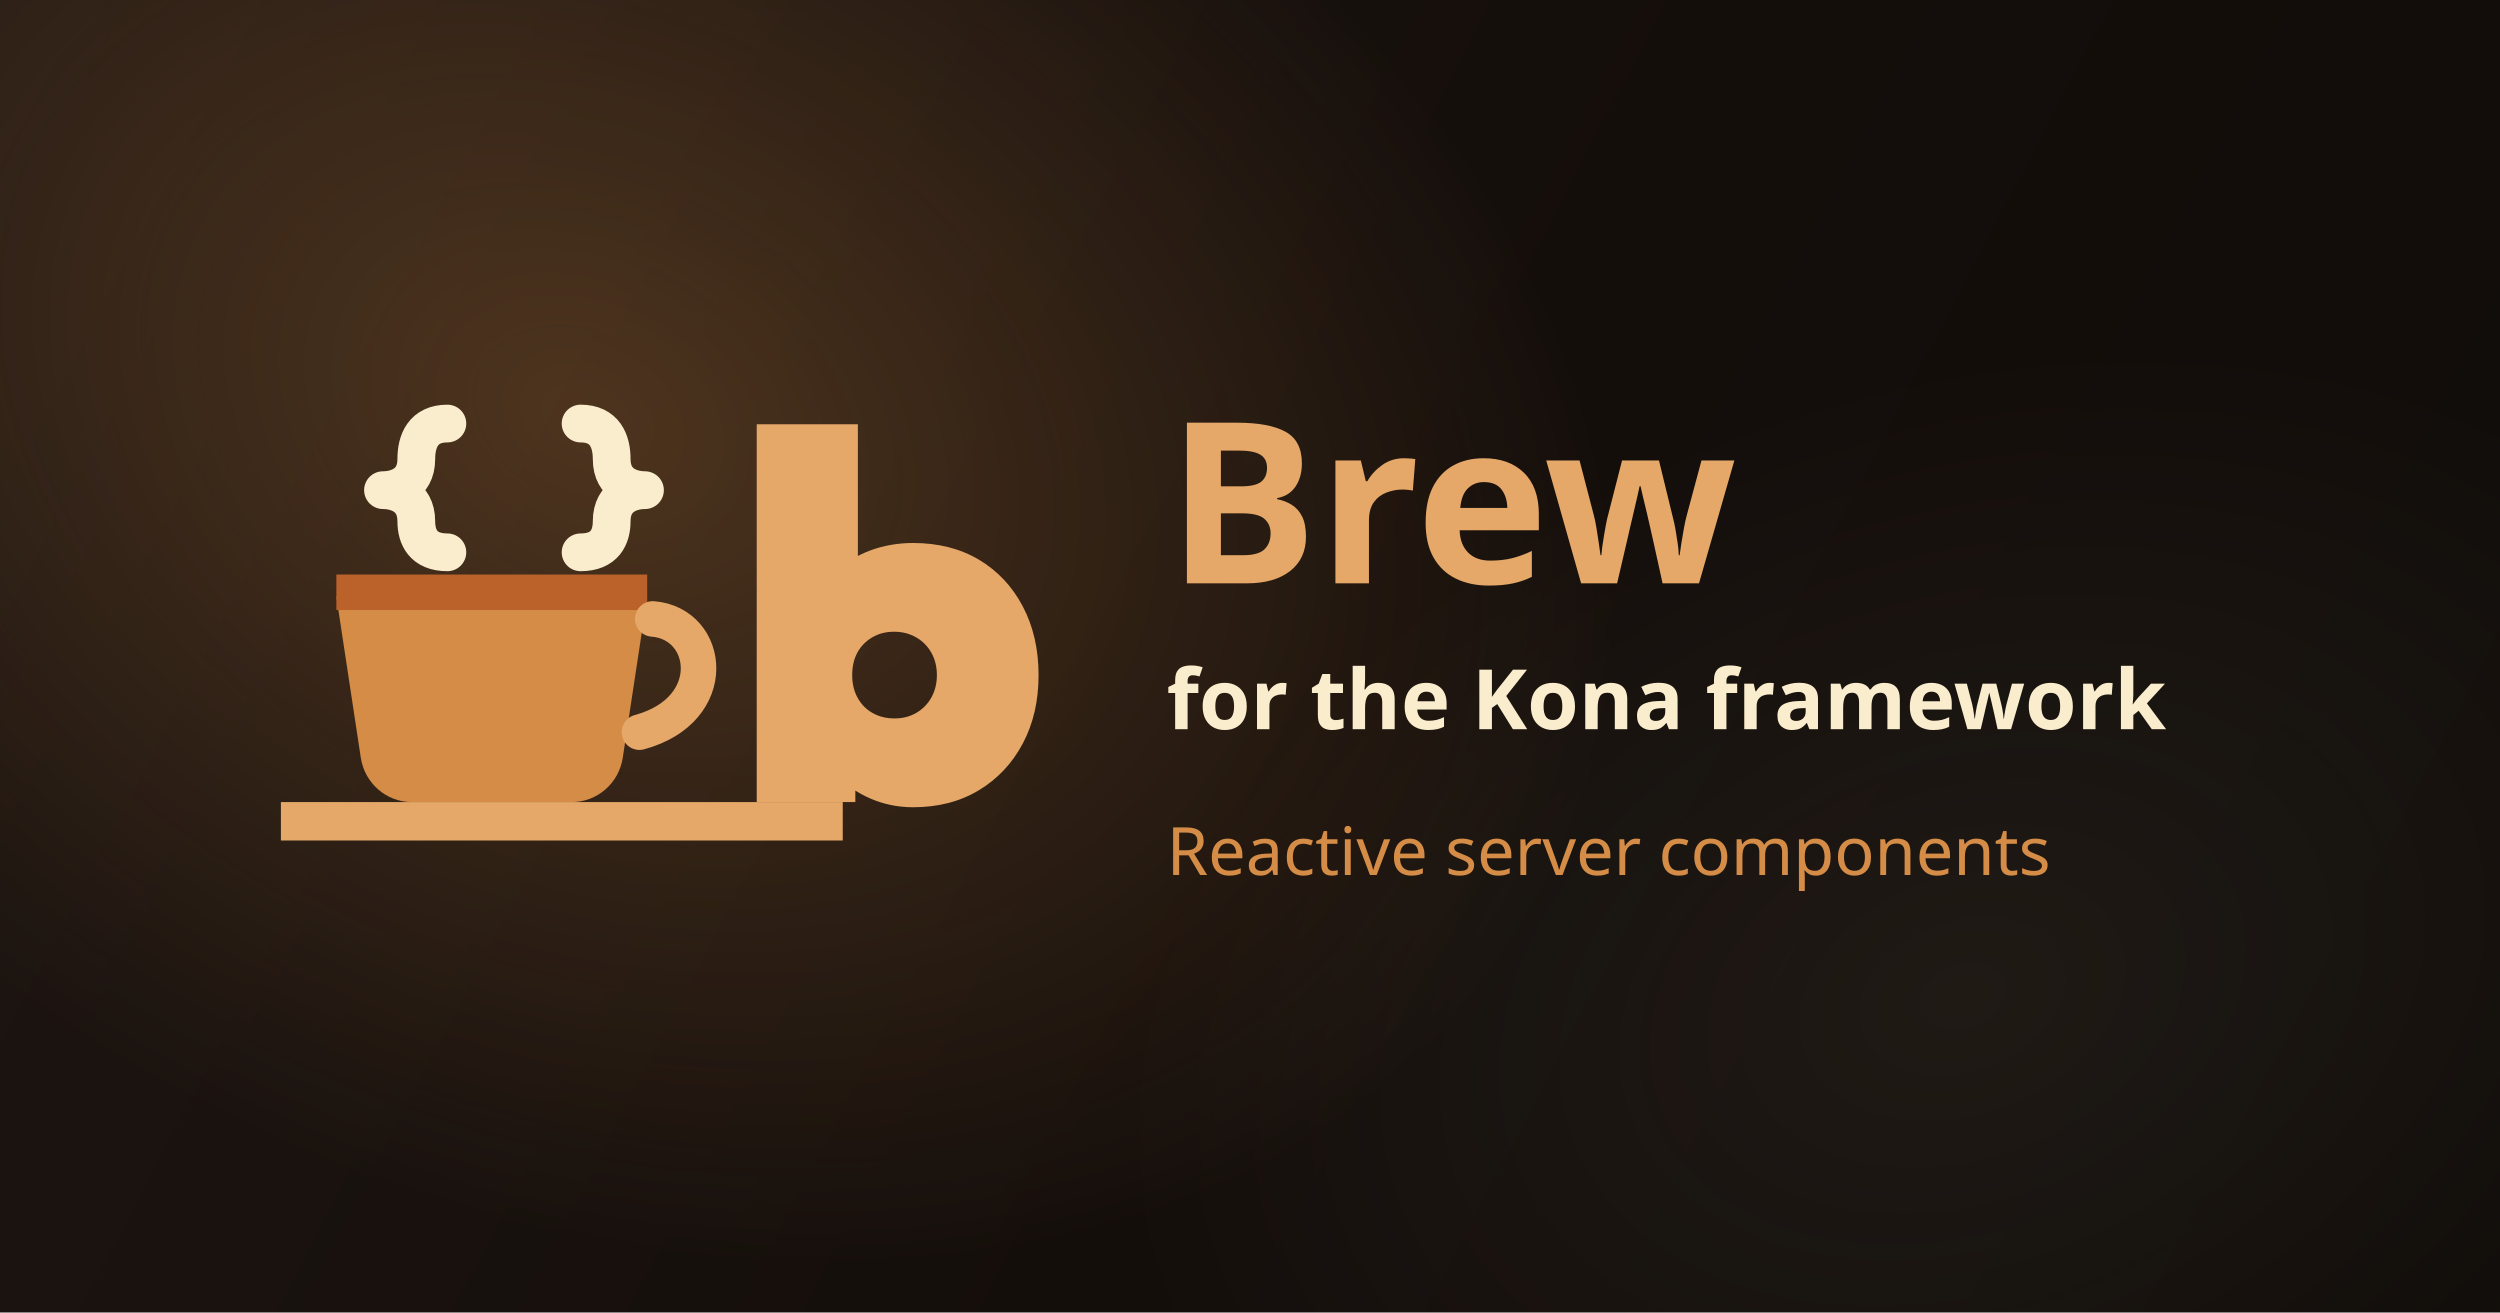
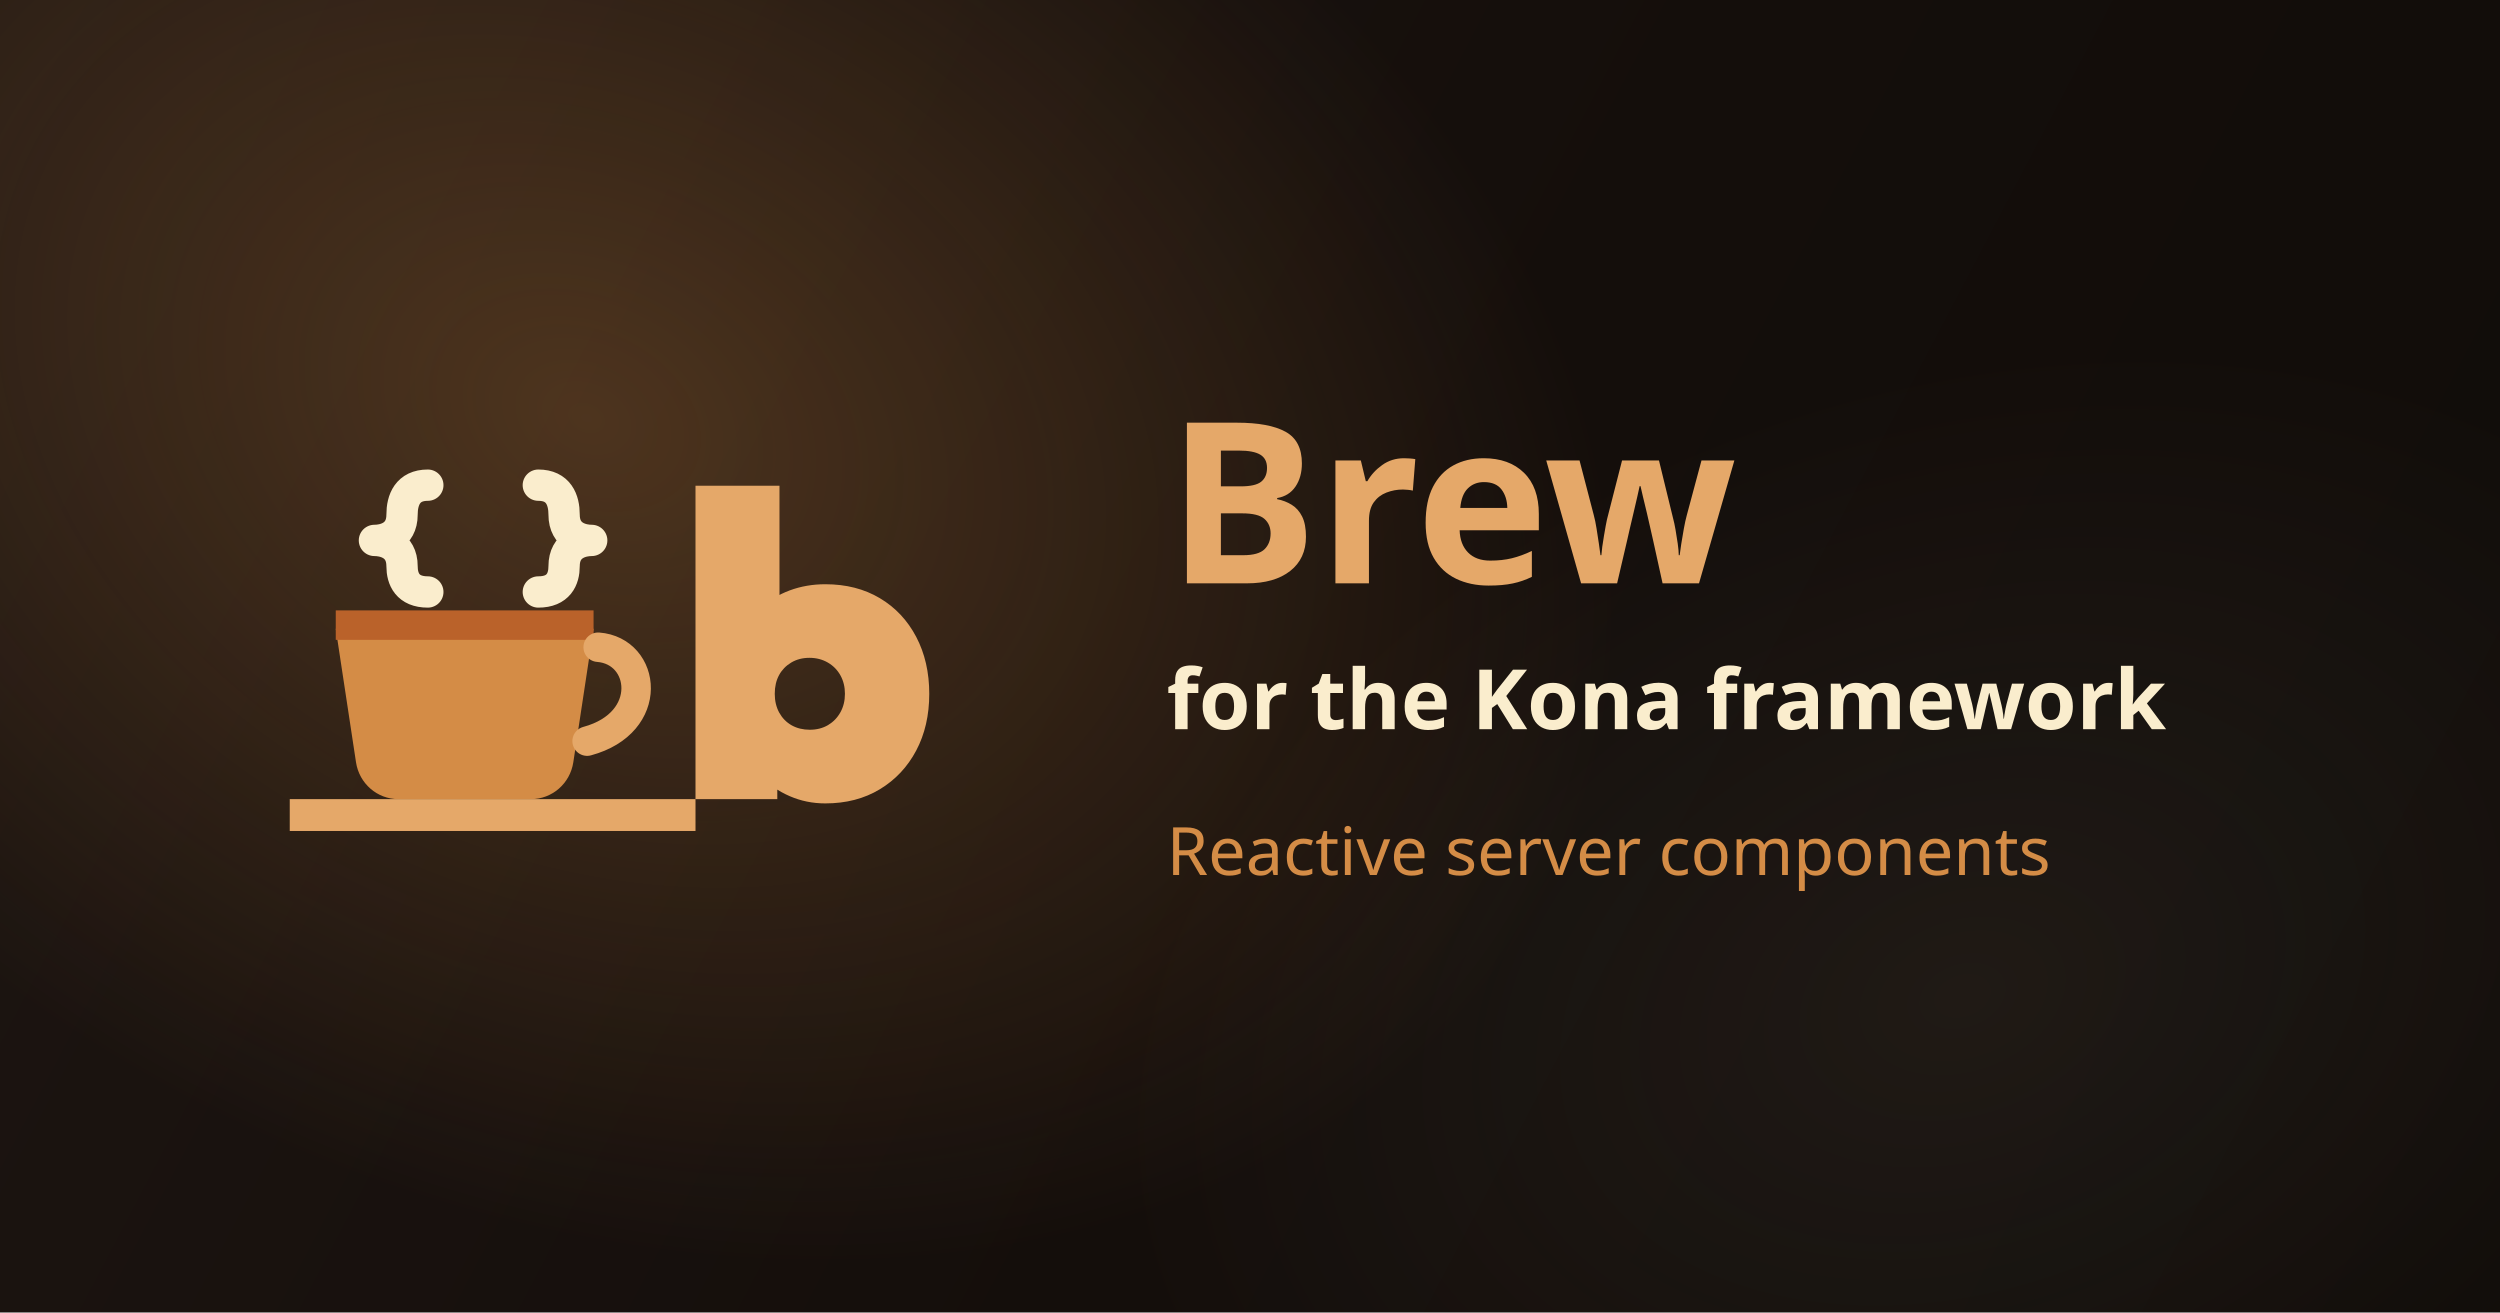
<svg xmlns="http://www.w3.org/2000/svg" viewBox="0 0 1200 630" fill="none" role="img" aria-label="Brew for Kona">
  <defs>
    <linearGradient id="bg" x1="0" y1="0" x2="1200" y2="630" gradientUnits="userSpaceOnUse">
      <stop stop-color="#1E1612" />
      <stop offset="0.55" stop-color="#140E0B" />
      <stop offset="1" stop-color="#100C09" />
    </linearGradient>
    <radialGradient id="glow" cx="0" cy="0" r="1" gradientUnits="userSpaceOnUse" gradientTransform="translate(280 200) rotate(25) scale(520 380)">
      <stop stop-color="#D48C46" stop-opacity="0.28" />
      <stop offset="1" stop-color="#D48C46" stop-opacity="0" />
    </radialGradient>
    <radialGradient id="glow2" cx="0" cy="0" r="1" gradientUnits="userSpaceOnUse" gradientTransform="translate(940 480) rotate(-20) scale(420 300)">
      <stop stop-color="#FAEDCD" stop-opacity="0.06" />
      <stop offset="1" stop-color="#FAEDCD" stop-opacity="0" />
    </radialGradient>
  </defs>
  <rect width="1200" height="630" fill="url(#bg)" />
  <rect width="1200" height="630" fill="url(#glow)" />
  <rect width="1200" height="630" fill="url(#glow2)" />
-   <g transform="translate(72,175) scale(4.2)">
-     <g transform="translate(1.00,-11.53) scale(1.2687)">
+   <g transform="translate(80,125.0) scale(3.4835)">
+     <g transform="translate(3.00,12.70) scale(1.2687)">
      <path fill="#D48C46" d="M16 30h28l-2.2 14.5c-.35 2.3-2.3 4-4.6 4H22.8c-2.3 0-4.25-1.7-4.6-4L16 30z" />
      <path fill="#BA622A" d="M16 28h28v3.2H16z" />
      <path fill="none" stroke="#E5A869" stroke-width="3.2" stroke-linecap="round" d="M44.5 32c5.2.4 6.2 8.2-1.2 10.2" />
      <path fill="none" stroke="#FAEDCD" stroke-width="3.4" stroke-linecap="round" stroke-linejoin="round" d="M26 26c-2.2 0-2.8-1.4-2.8-2.8 0-2.4-2-2.8-3-2.8 1 0 3-.4 3-2.8C23.2 16 23.8 14.4 26 14.4" />
      <path fill="none" stroke="#FAEDCD" stroke-width="3.4" stroke-linecap="round" stroke-linejoin="round" d="M38 26c2.2 0 2.8-1.4 2.8-2.8 0-2.4 2-2.8 3-2.8-1 0-3-.4-3-2.8C40.8 16 40.2 14.4 38 14.4" />
    </g>
-     <path fill="#E5A869" d="M87.21 50.59Q84.62 50.59 82.32 49.59Q80.02 48.58 78.43 46.90Q76.83 45.22 76.36 43.22V27.17Q76.83 25.17 78.43 23.63Q80.02 22.10 82.32 21.24Q84.62 20.39 87.21 20.39Q91.52 20.39 94.74 22.30Q97.95 24.22 99.75 27.64Q101.55 31.06 101.55 35.49Q101.55 39.91 99.75 43.30Q97.95 46.70 94.74 48.64Q91.52 50.59 87.21 50.59ZM69.34 50.00V6.82H80.90V28.12L79.02 35.13L80.61 42.21V50.00ZM85.09 40.44Q86.51 40.44 87.60 39.79Q88.69 39.15 89.31 38.03Q89.93 36.90 89.93 35.49Q89.93 34.07 89.31 32.95Q88.69 31.83 87.57 31.18Q86.45 30.53 85.03 30.53Q83.62 30.53 82.53 31.18Q81.43 31.83 80.84 32.92Q80.25 34.01 80.25 35.49Q80.25 36.96 80.87 38.08Q81.49 39.21 82.58 39.82Q83.68 40.44 85.09 40.44Z" />
-     <path fill="#E5A869" d="M14.96 50.00H79.17v4.39H14.96Z" />
+     <path fill="#E5A869" d="M90.75 74.82Q88.15 74.82 85.85 73.82Q83.55 72.82 81.96 71.13Q80.37 69.45 79.89 67.45V51.40Q80.37 49.40 81.96 47.86Q83.55 46.33 85.85 45.47Q88.15 44.62 90.75 44.62Q95.05 44.62 98.27 46.54Q101.48 48.45 103.28 51.87Q105.08 55.30 105.08 59.72Q105.08 64.14 103.28 67.54Q101.48 70.93 98.27 72.87Q95.05 74.82 90.75 74.82ZM72.87 74.23V31.05H84.44V52.35L82.55 59.37L84.14 66.44V74.23ZM88.62 64.67Q90.04 64.67 91.13 64.03Q92.22 63.38 92.84 62.26Q93.46 61.14 93.46 59.72Q93.46 58.30 92.84 57.18Q92.22 56.06 91.10 55.41Q89.98 54.76 88.57 54.76Q87.15 54.76 86.06 55.41Q84.97 56.06 84.38 57.15Q83.79 58.24 83.79 59.72Q83.79 61.19 84.41 62.32Q85.03 63.44 86.12 64.06Q87.21 64.67 88.62 64.67Z" />
+     <path fill="#E5A869" d="M16.96 74.23H72.87v4.39H16.96Z" />
  </g>
  <text x="560" y="280" font-family="Outfit, system-ui, sans-serif" font-size="108" font-weight="800" fill="#E5A869">Brew</text>
  <text x="560" y="350" font-family="Outfit, system-ui, sans-serif" font-size="40" font-weight="600" fill="#FAEDCD">for the Kona framework</text>
  <text x="560" y="420" font-family="Outfit, system-ui, sans-serif" font-size="32" font-weight="500" fill="#D48C46">Reactive server components</text>
</svg>
